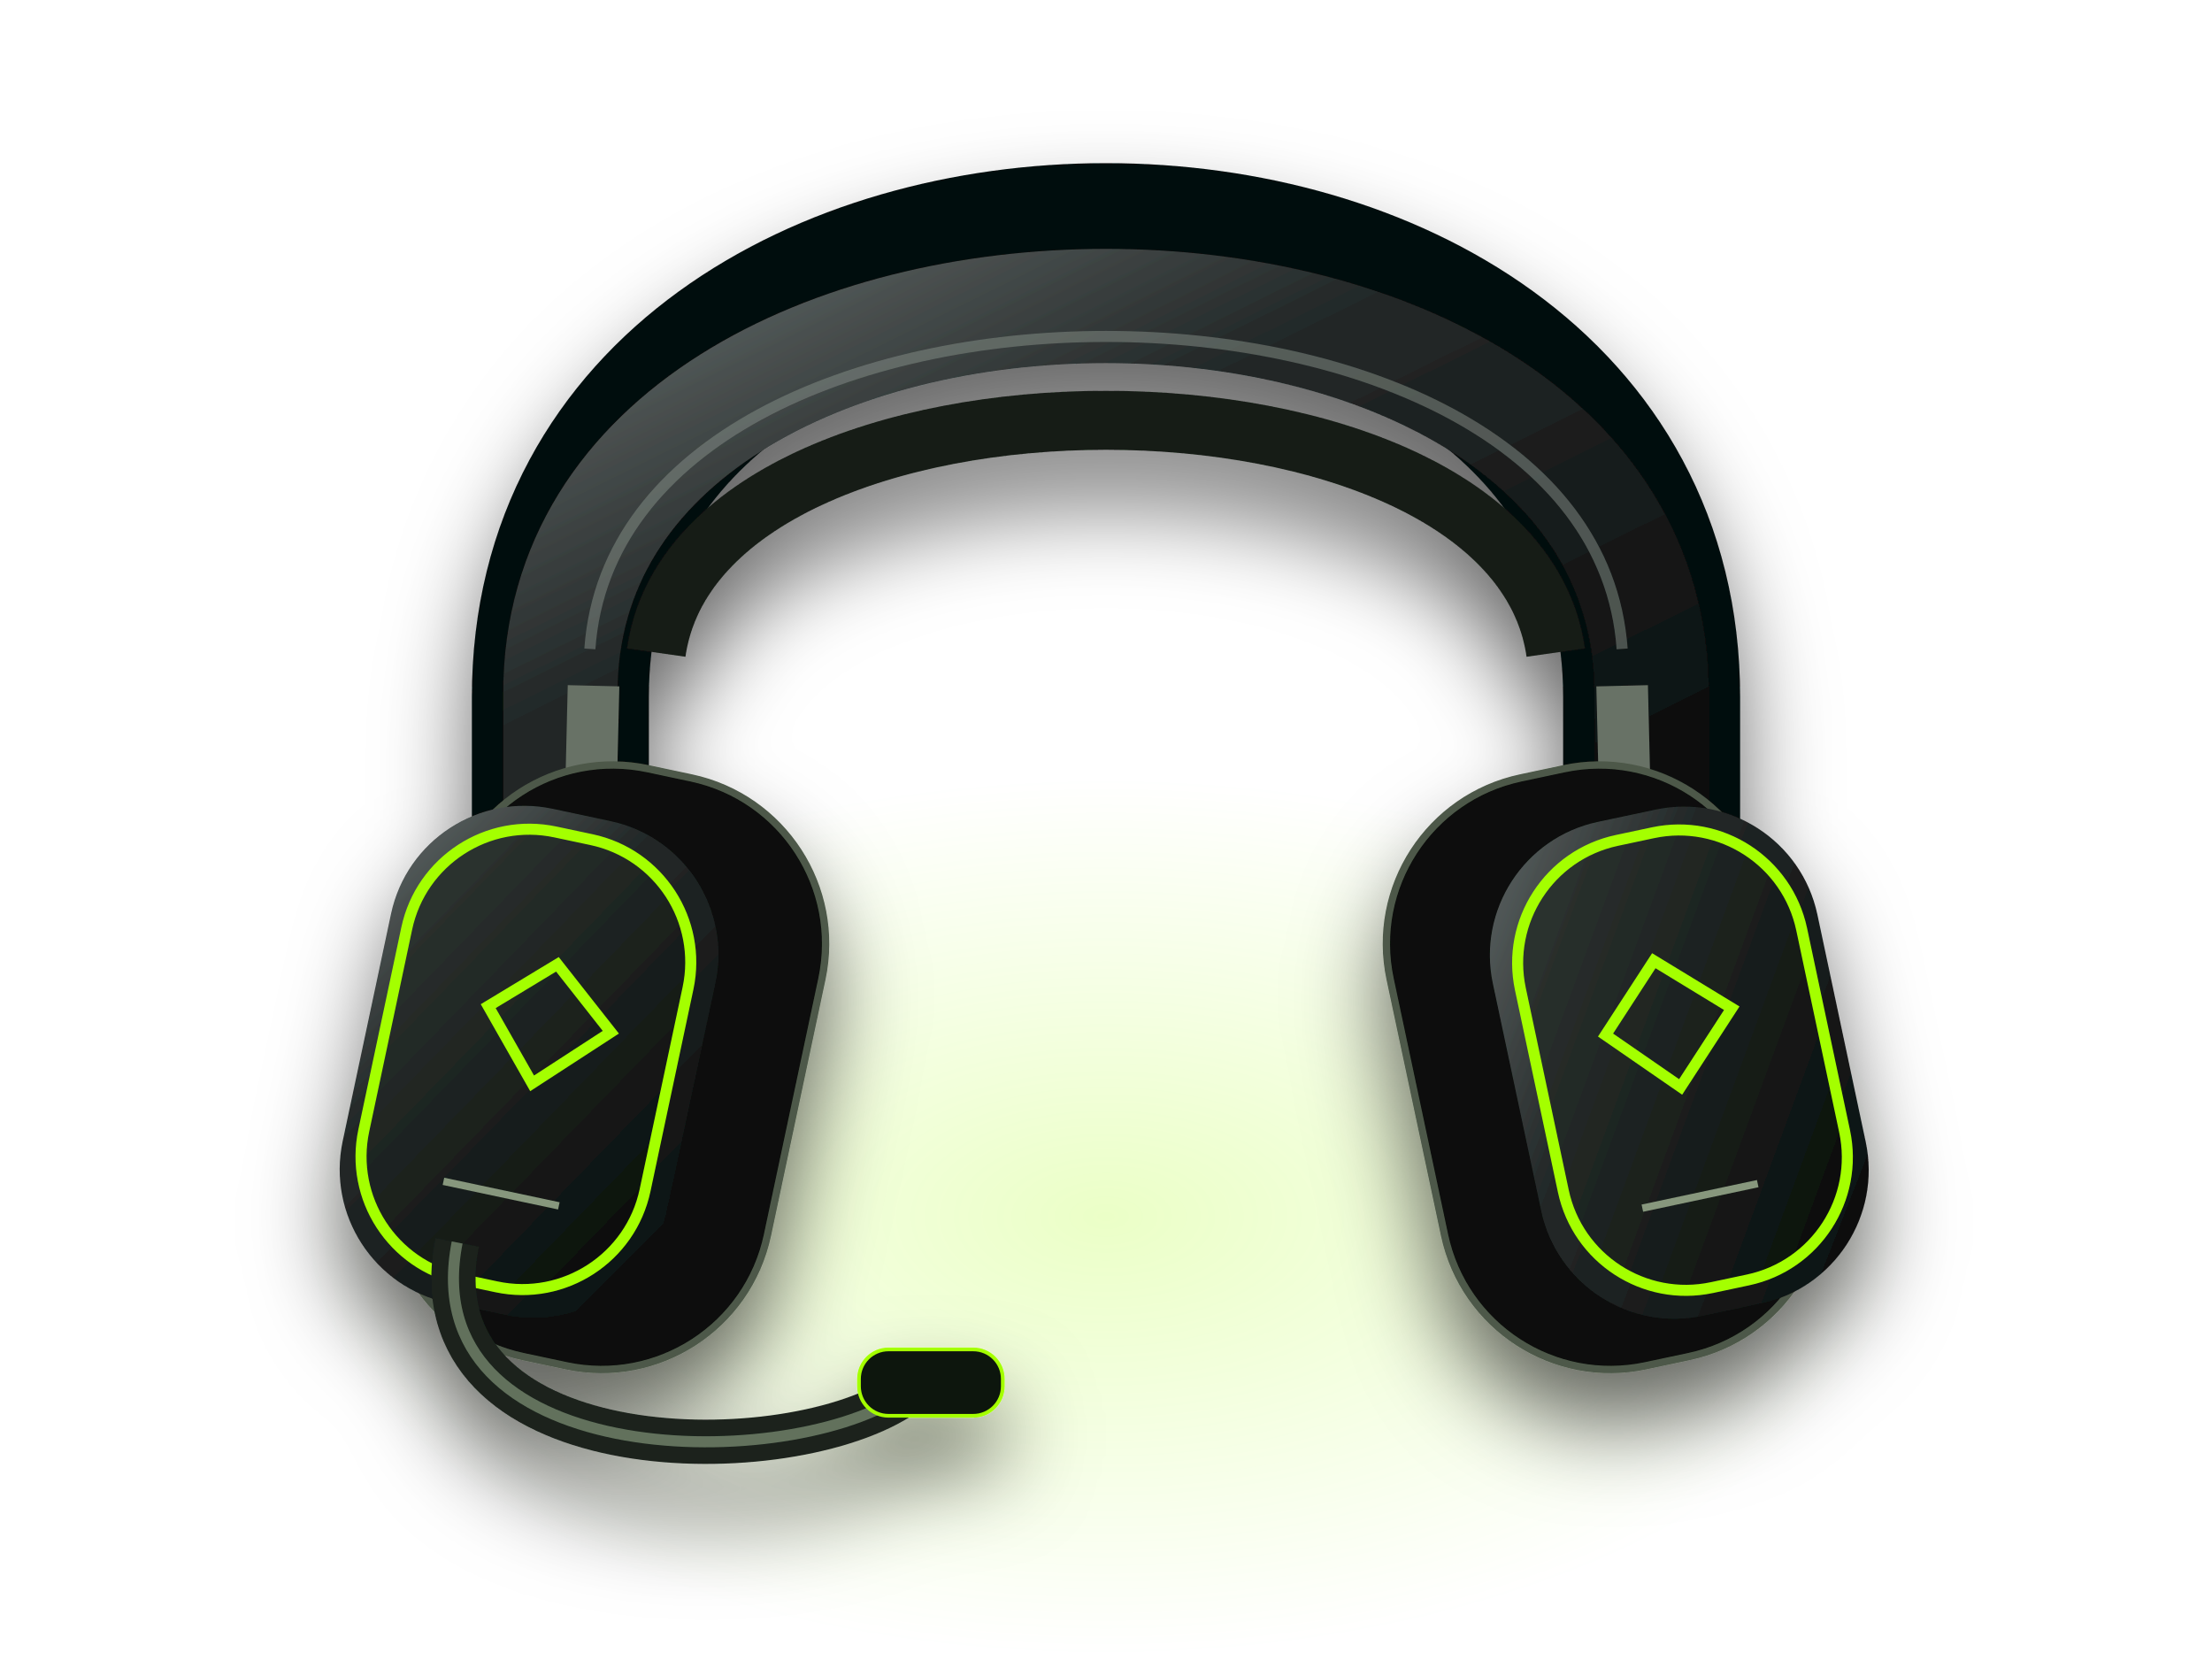
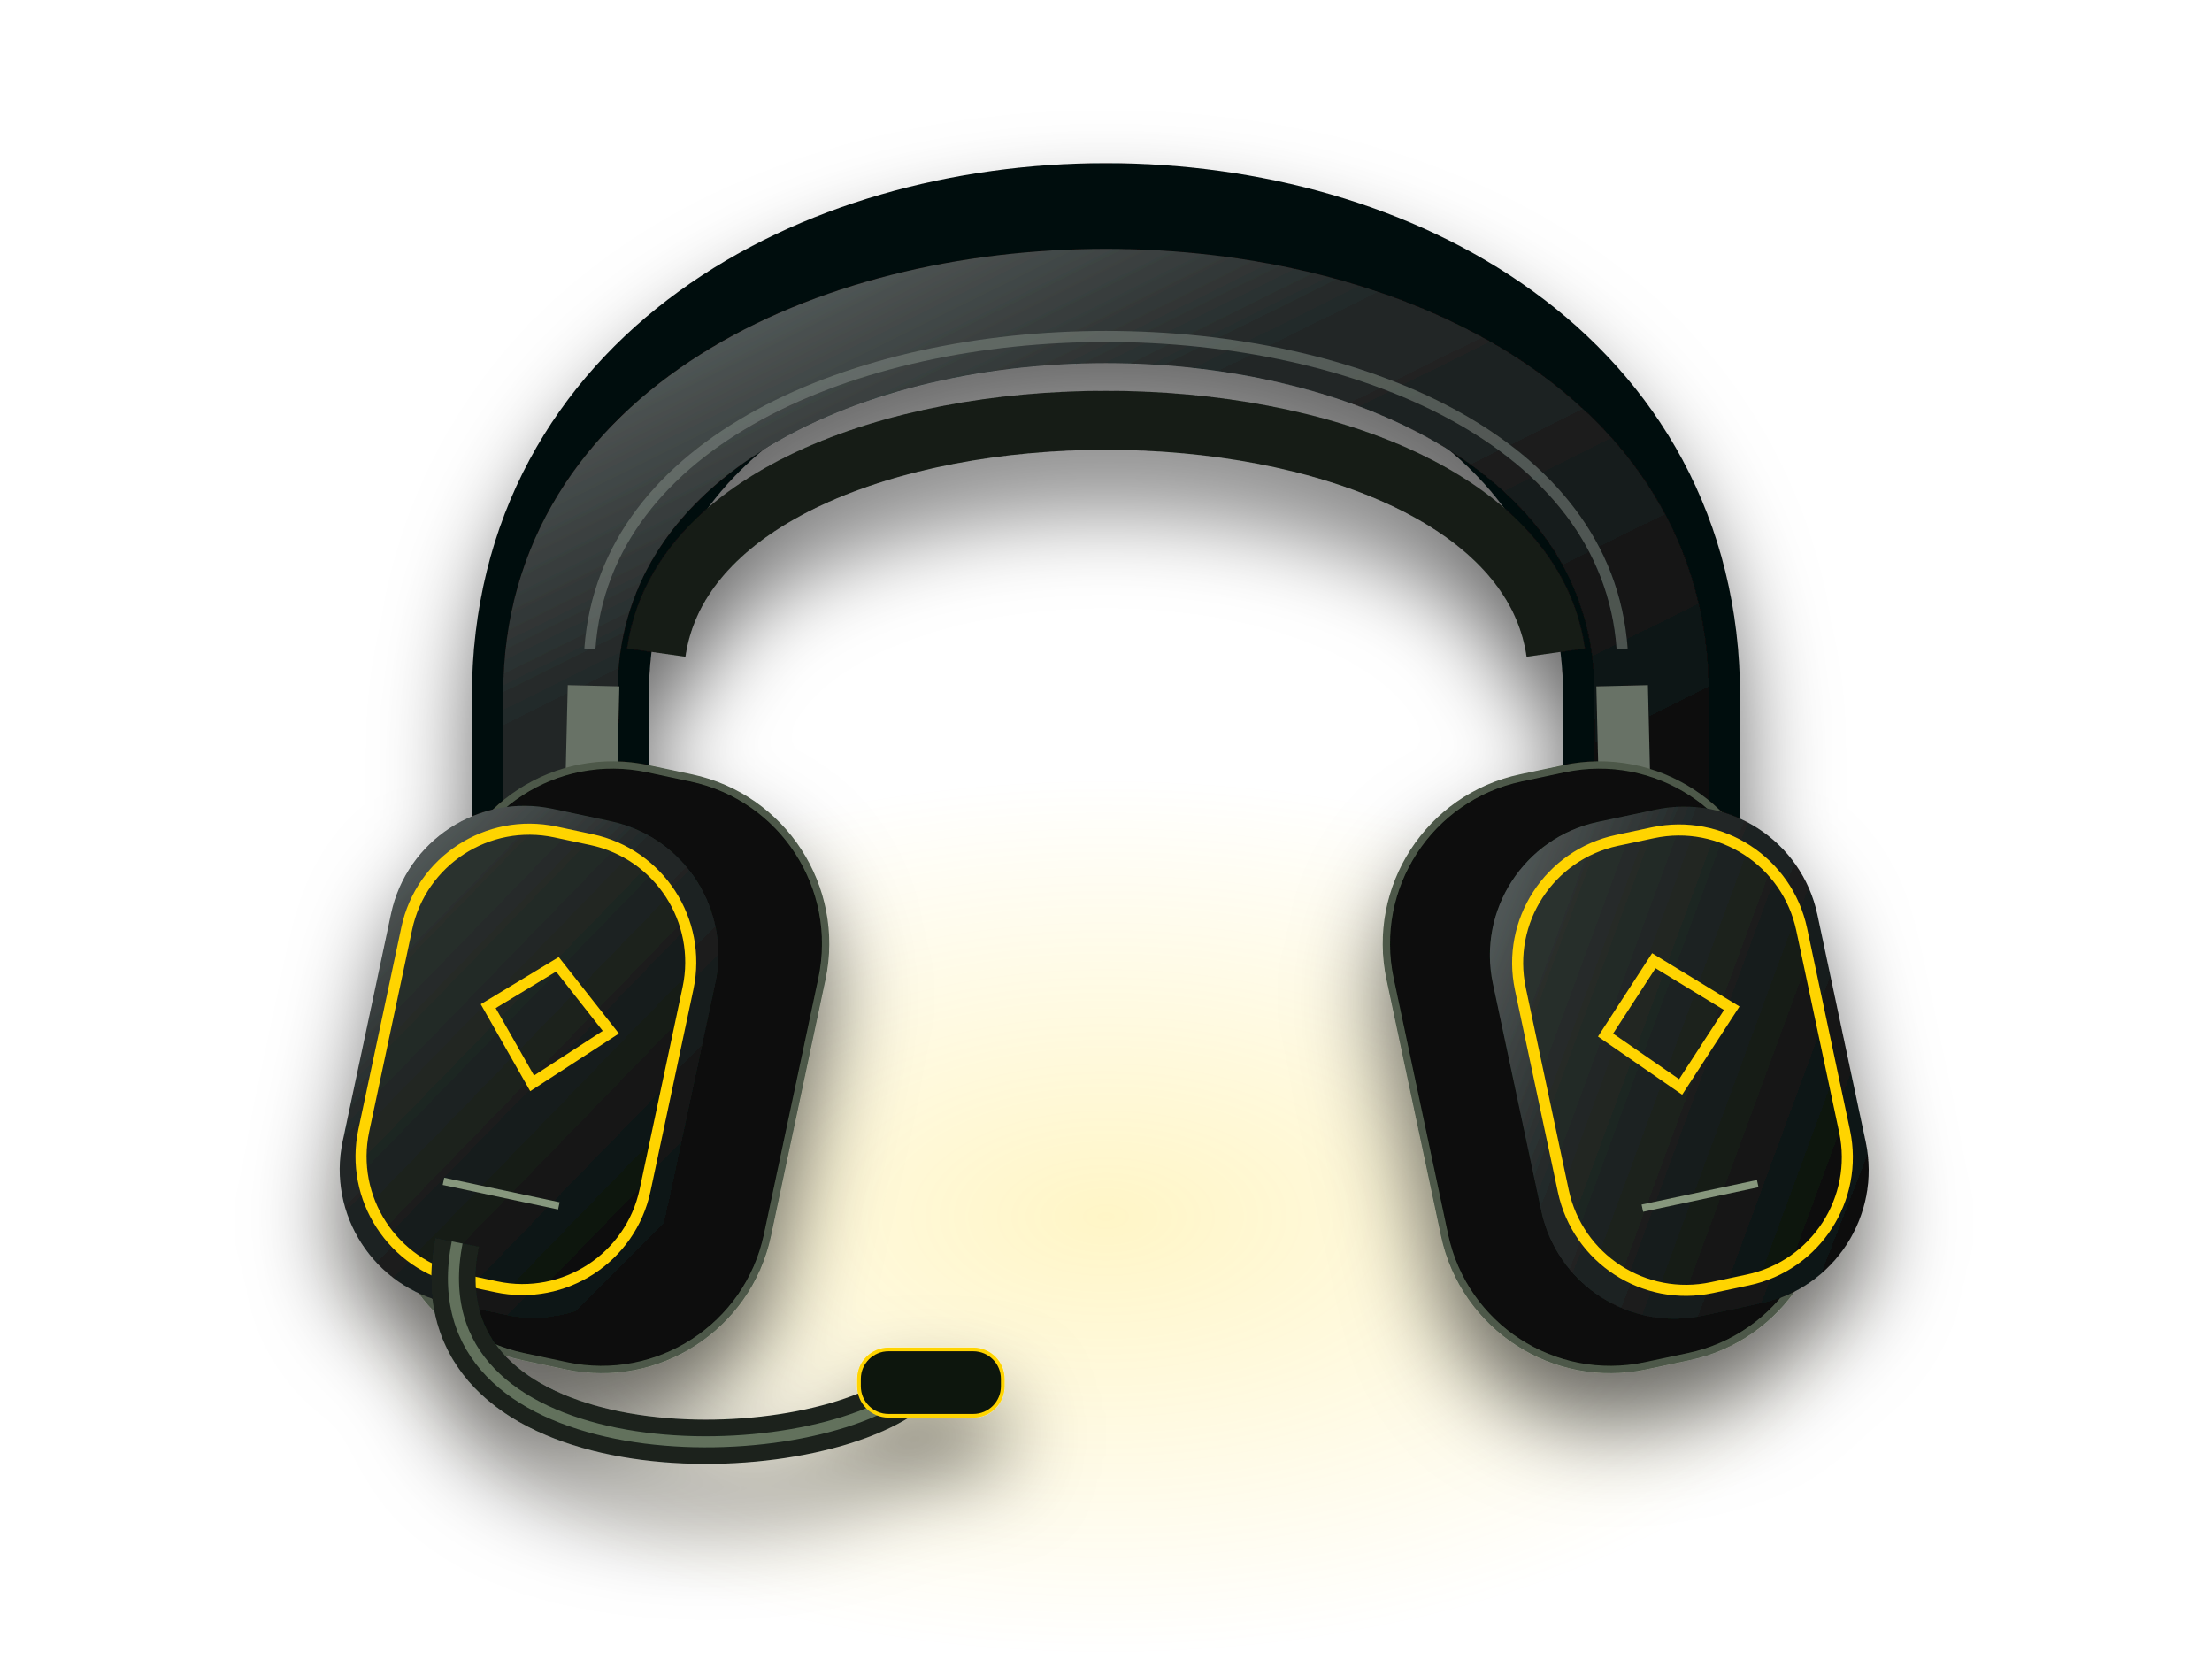
<svg xmlns="http://www.w3.org/2000/svg" viewBox="0 0 600 450">
  <defs>
    <linearGradient id="metal" x1="0" y1="0" x2="1" y2="1">
      <stop stop-color="#626968" />
      <stop offset=".35" stop-color="#242929" />
      <stop offset="1" stop-color="#090c0c" />
    </linearGradient>
    <linearGradient id="dark" x1="0" y1="0" x2="1" y2="1">
      <stop stop-color="#303734" />
      <stop offset="1" stop-color="#070b09" />
    </linearGradient>
    <linearGradient id="silver" x1="0" y1="0" x2="1" y2="1">
      <stop stop-color="#e6e9df" />
      <stop offset=".5" stop-color="#818a83" />
      <stop offset="1" stop-color="#c4cec2" />
    </linearGradient>
    <radialGradient id="glow">
-       <stop stop-color="#a4ff00" stop-opacity=".22" />
-       <stop offset="1" stop-color="#a4ff00" stop-opacity="0" />
+       <stop stop-color="#ffd400" stop-opacity=".22" />
+       <stop offset="1" stop-color="#ffd400" stop-opacity="0" />
    </radialGradient>
    <filter id="shadow" x="-50%" y="-50%" width="200%" height="200%">
      <feDropShadow dx="0" dy="14" stdDeviation="12" flood-color="#000" flood-opacity=".6" />
    </filter>
  </defs>
  <ellipse cx="300" cy="330" rx="220" ry="120" fill="url(#glow)" />
  <g filter="url(#shadow)">
    <path d="M152 270V189C152 28 448 28 448 189V270" fill="none" stroke="#060908" stroke-width="48" />
    <path d="M152 230V188C152 48 448 48 448 188V230" fill="none" stroke="url(#metal)" stroke-width="31" />
    <path d="M160 176C168 63 432 63 440 176" fill="none" stroke="#89928a" stroke-opacity=".5" stroke-width="3" />
    <path d="M178 177C190 93 410 93 422 177" fill="none" stroke="#141a16" stroke-width="16" />
    <path d="M161 186L159 269M440 186L442 269" stroke="#687266" stroke-width="14" />
    <g transform="rotate(12 165 288)">
      <rect x="113" y="208" width="104" height="163" rx="46" fill="#080c09" stroke="#4d5848" stroke-width="2" />
      <rect x="99" y="224" width="90" height="137" rx="37" fill="url(#metal)" />
-       <rect x="104" y="230" width="78" height="124" rx="34" fill="url(#dark)" stroke="#a4ff00" stroke-width="3" />
-       <path d="M130 280l16-15 18 15-18 18z" fill="none" stroke="#a4ff00" stroke-width="3" />
+       <rect x="104" y="230" width="78" height="124" rx="34" fill="url(#dark)" stroke="#ffd400" stroke-width="3" />
+       <path d="M130 280l16-15 18 15-18 18z" fill="none" stroke="#ffd400" stroke-width="3" />
      <path d="M128 329h32" stroke="#87977d" stroke-width="2" />
    </g>
    <g transform="rotate(-12 435 288)">
      <rect x="383" y="208" width="104" height="163" rx="46" fill="#080c09" stroke="#4d5848" stroke-width="2" />
      <rect x="410" y="224" width="90" height="137" rx="37" fill="url(#metal)" />
-       <rect x="417" y="230" width="78" height="124" rx="34" fill="url(#dark)" stroke="#a4ff00" stroke-width="3" />
-       <path d="M437 281l17-17 18 17-18 18z" fill="none" stroke="#a4ff00" stroke-width="3" />
+       <rect x="417" y="230" width="78" height="124" rx="34" fill="url(#dark)" stroke="#ffd400" stroke-width="3" />
+       <path d="M437 281l17-17 18 17-18 18z" fill="none" stroke="#ffd400" stroke-width="3" />
      <path d="M437 329h32" stroke="#87977d" stroke-width="2" />
    </g>
    <path d="M124 337C112 398 211 400 244 379" fill="none" stroke="#1a231c" stroke-width="12" />
    <path d="M124 337C112 398 211 400 244 379" fill="none" stroke="#62715c" stroke-width="3" />
-     <rect x="233" y="366" width="39" height="18" rx="8" fill="#101610" stroke="#a4ff00" />
+     <rect x="233" y="366" width="39" height="18" rx="8" fill="#101610" stroke="#ffd400" />
  </g>
</svg>
